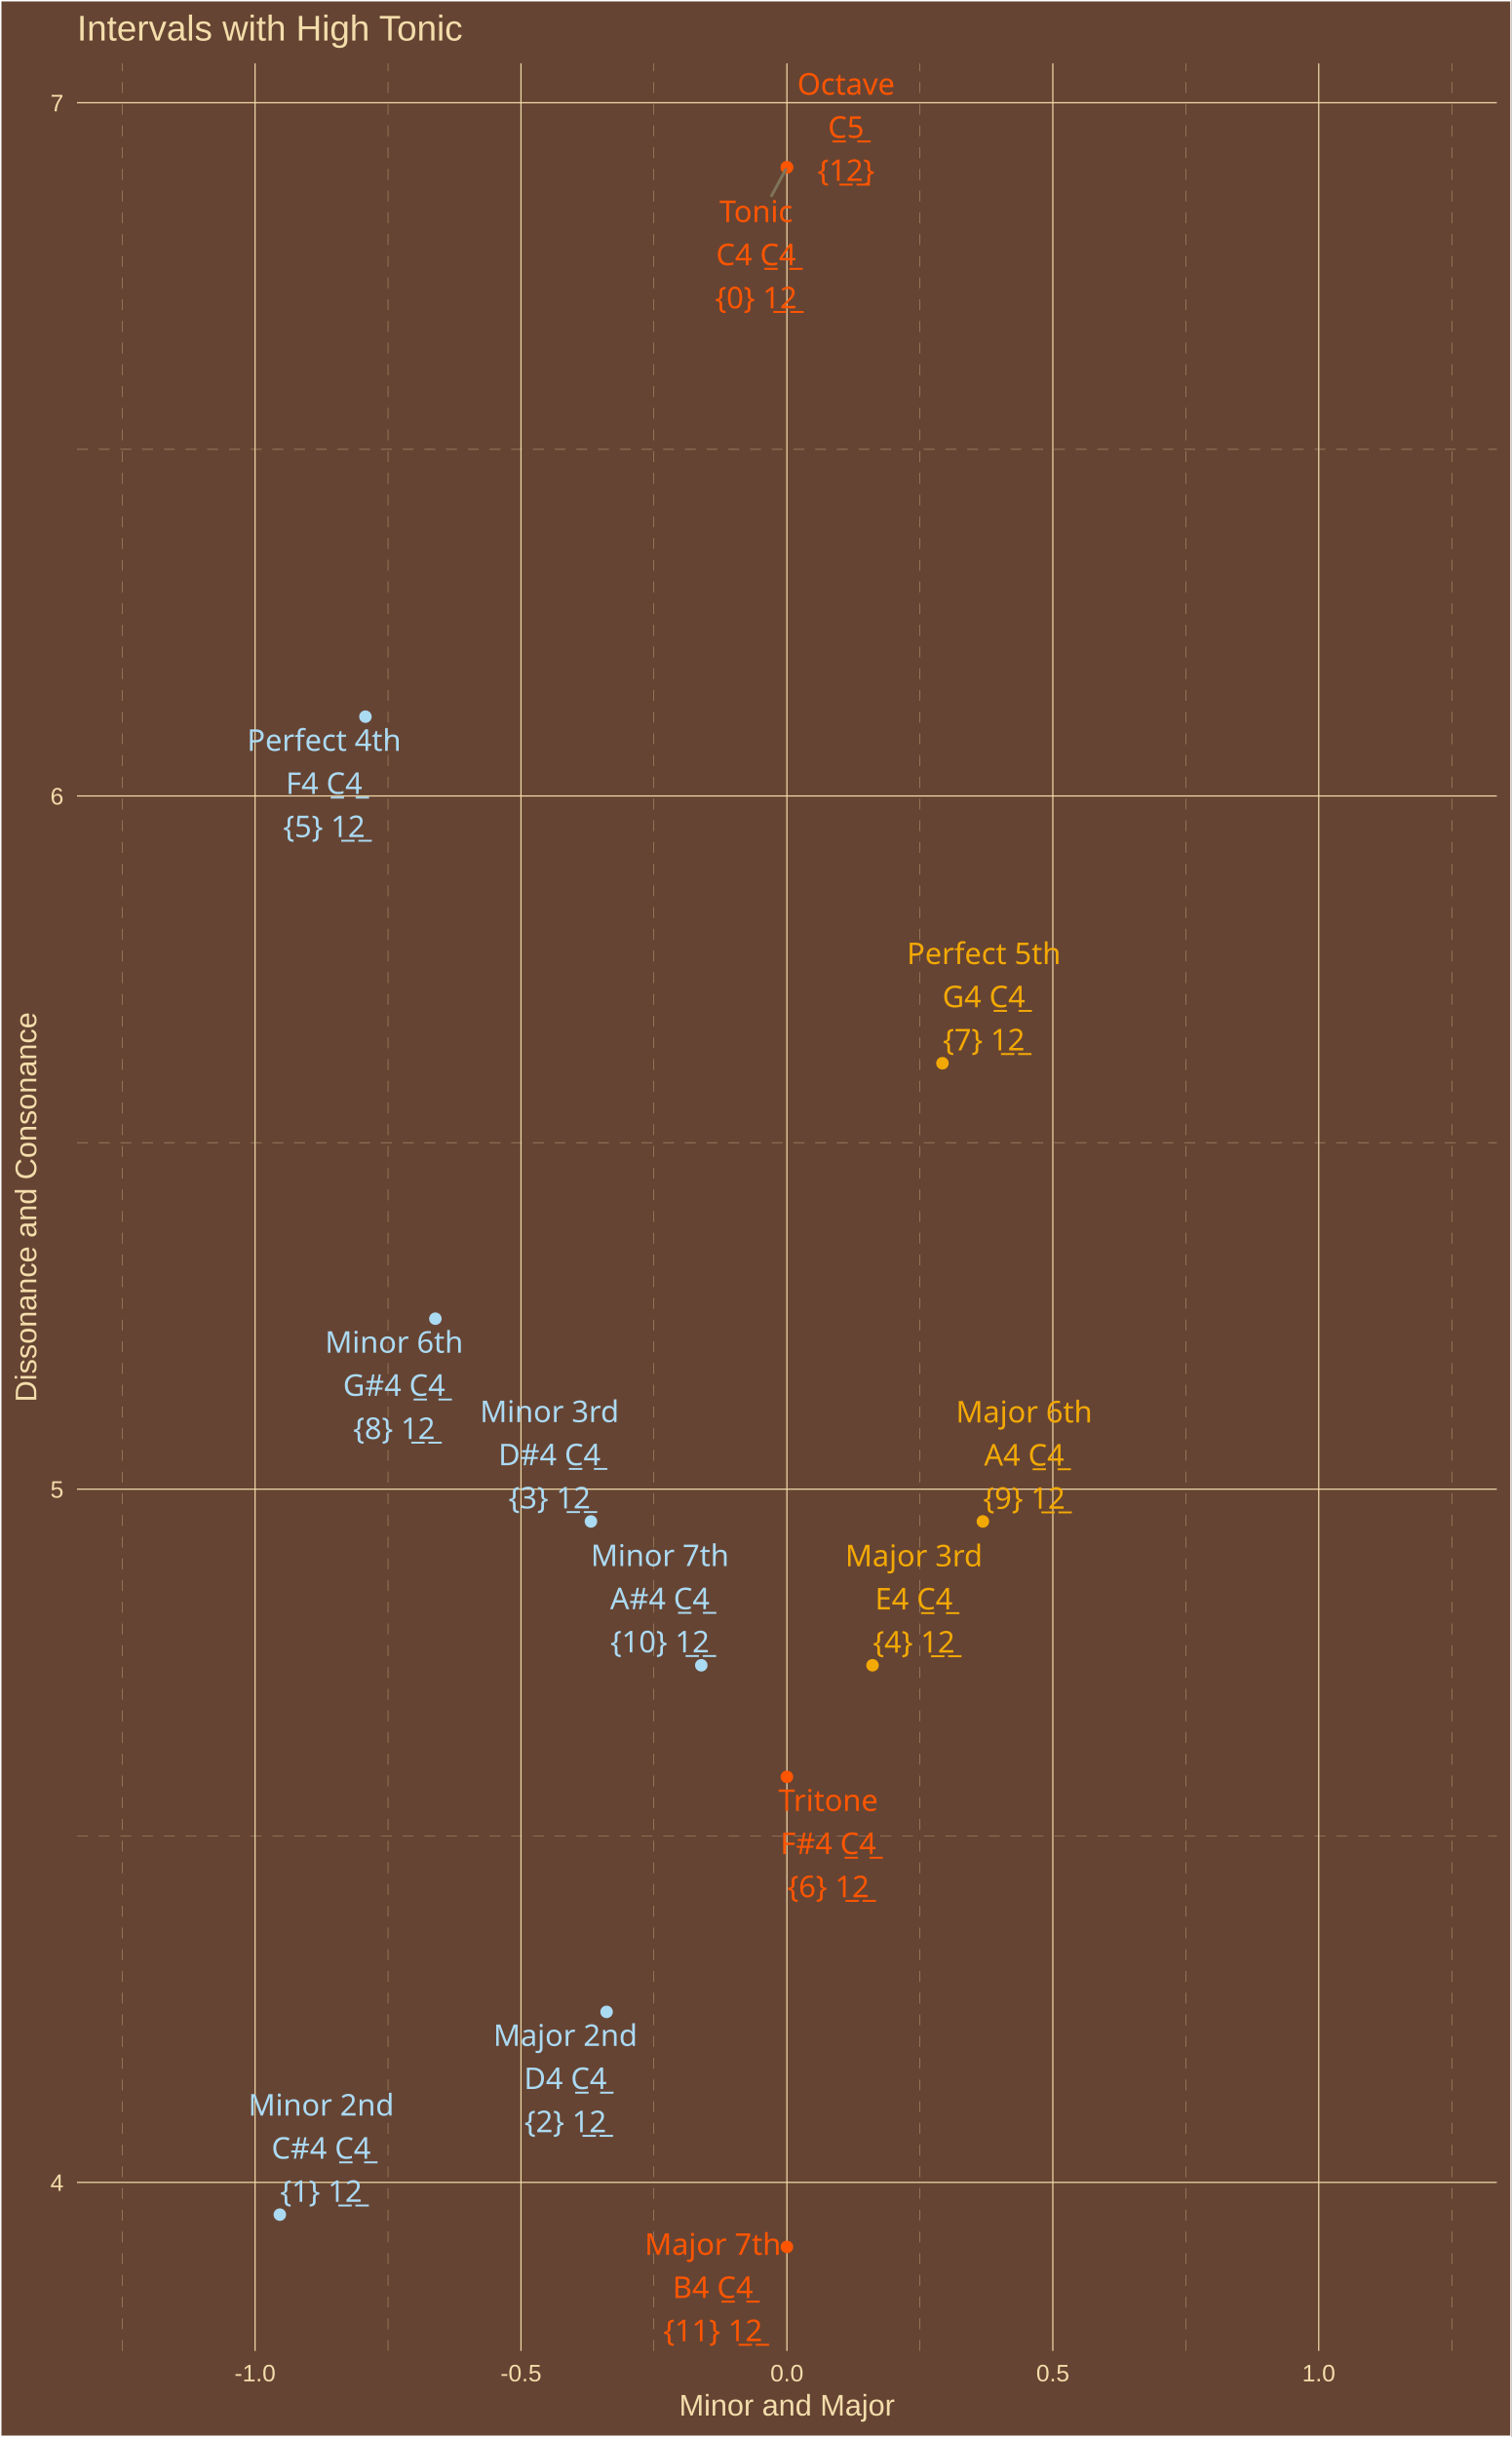
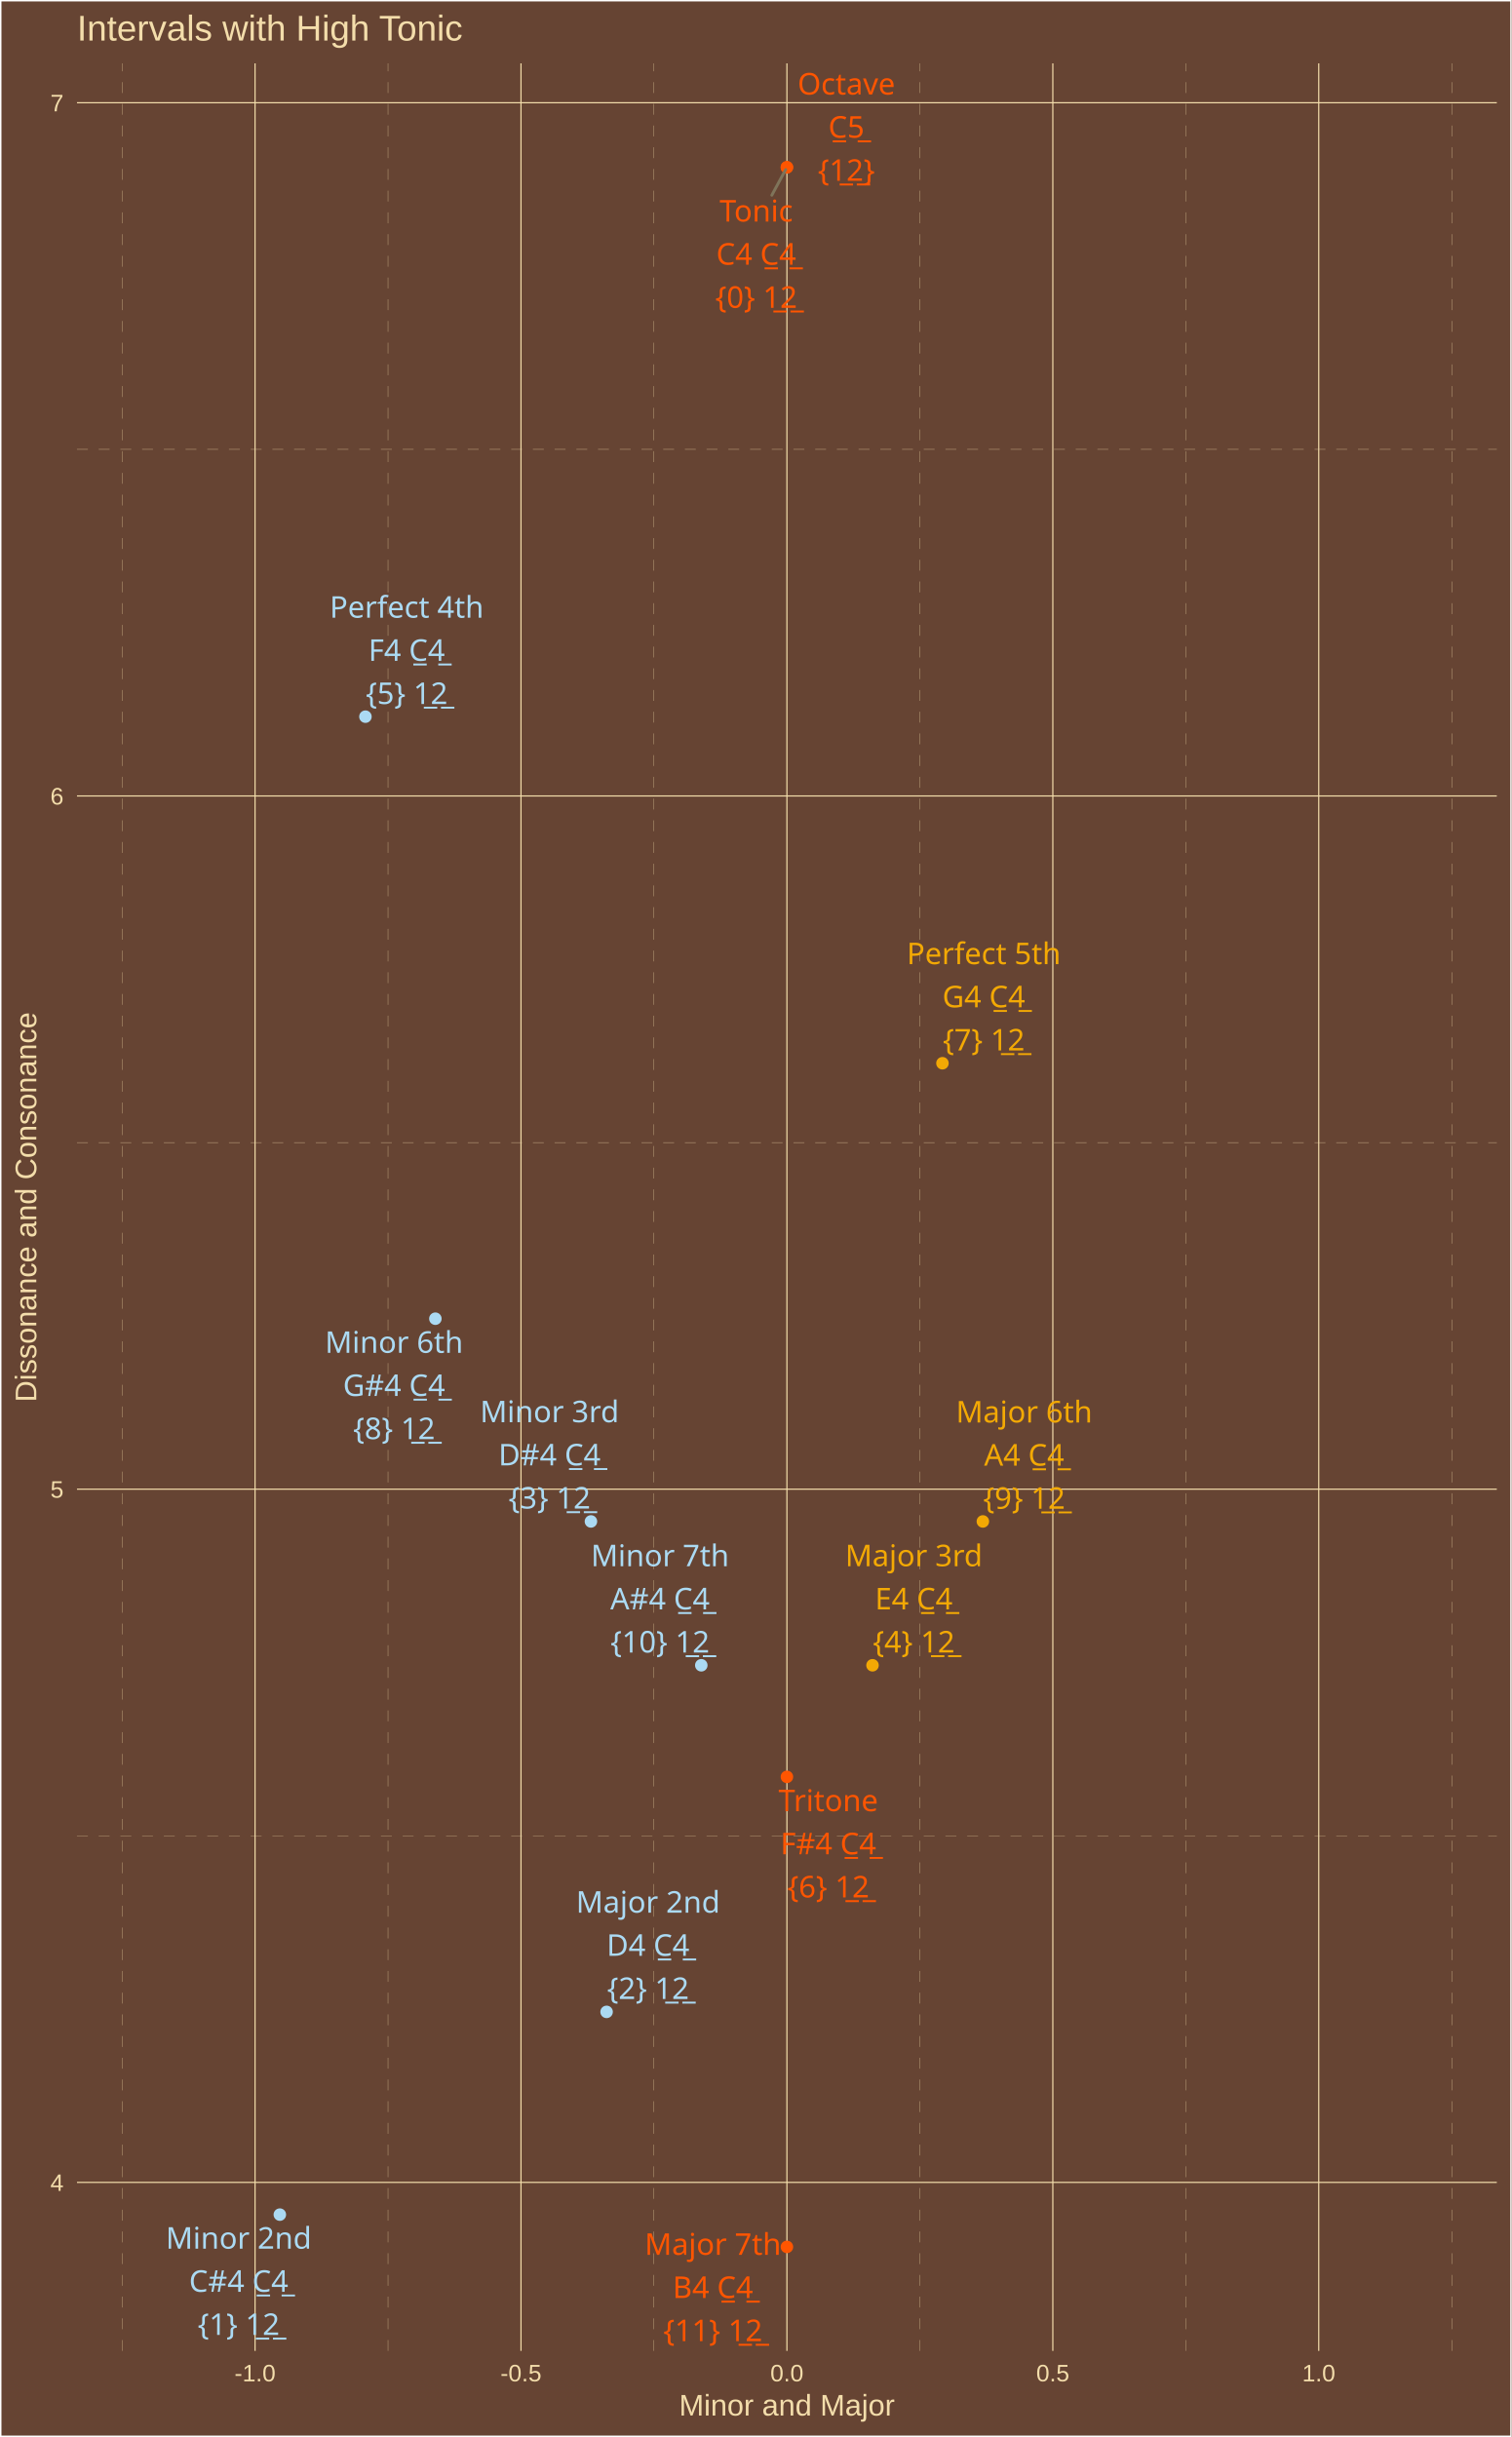
<svg xmlns="http://www.w3.org/2000/svg" class="svglite" width="557.00pt" height="898.00pt" viewBox="0 0 557.00 898.00">
  <defs>
    <style type="text/css">
    .svglite line, .svglite polyline, .svglite polygon, .svglite path, .svglite rect, .svglite circle {
      fill: none;
      stroke: #000000;
      stroke-linecap: round;
      stroke-linejoin: round;
      stroke-miterlimit: 10.00;
    }
    .svglite text {
      white-space: pre;
    }
  </style>
  </defs>
  <rect width="100%" height="100%" style="stroke: none; fill: #664433;" />
  <defs>
    <clipPath id="cpMC4wMHw1NTcuMDB8MC4wMHw4OTguMDA=">
      <rect x="0.00" y="0.00" width="557.00" height="898.00" />
    </clipPath>
  </defs>
  <g clip-path="url(#cpMC4wMHw1NTcuMDB8MC4wMHw4OTguMDA=)">
    <rect x="0.00" y="0.00" width="557.00" height="898.00" style="stroke-width: 1.07; stroke: #FFFFFF; fill: #664433;" />
  </g>
  <defs>
    <clipPath id="cpMjguMzd8NTUxLjUyfDIzLjM0fDg2Ni4yNw==">
      <rect x="28.37" y="23.34" width="523.15" height="842.93" />
    </clipPath>
  </defs>
  <g clip-path="url(#cpMjguMzd8NTUxLjUyfDIzLjM0fDg2Ni4yNw==)">
    <rect x="28.37" y="23.34" width="523.15" height="842.93" style="stroke-width: 1.07; stroke: none; fill: #664433;" />
    <polyline points="28.37,676.45 551.52,676.45 " style="stroke-width: 0.11; stroke: #F3DDAB; stroke-dasharray: 4.00,4.00; stroke-linecap: butt;" />
    <polyline points="28.37,421.02 551.52,421.02 " style="stroke-width: 0.11; stroke: #F3DDAB; stroke-dasharray: 4.00,4.00; stroke-linecap: butt;" />
    <polyline points="28.37,165.58 551.52,165.58 " style="stroke-width: 0.11; stroke: #F3DDAB; stroke-dasharray: 4.00,4.00; stroke-linecap: butt;" />
    <polyline points="44.99,866.27 44.99,23.34 " style="stroke-width: 0.11; stroke: #F3DDAB; stroke-dasharray: 4.00,4.00; stroke-linecap: butt;" />
    <polyline points="142.97,866.27 142.97,23.34 " style="stroke-width: 0.11; stroke: #F3DDAB; stroke-dasharray: 4.00,4.00; stroke-linecap: butt;" />
    <polyline points="240.96,866.27 240.96,23.34 " style="stroke-width: 0.11; stroke: #F3DDAB; stroke-dasharray: 4.00,4.00; stroke-linecap: butt;" />
    <polyline points="338.94,866.27 338.94,23.34 " style="stroke-width: 0.11; stroke: #F3DDAB; stroke-dasharray: 4.00,4.00; stroke-linecap: butt;" />
    <polyline points="436.92,866.27 436.92,23.34 " style="stroke-width: 0.11; stroke: #F3DDAB; stroke-dasharray: 4.00,4.00; stroke-linecap: butt;" />
    <polyline points="534.90,866.27 534.90,23.34 " style="stroke-width: 0.11; stroke: #F3DDAB; stroke-dasharray: 4.00,4.00; stroke-linecap: butt;" />
    <polyline points="28.37,804.17 551.52,804.17 " style="stroke-width: 0.43; stroke: #F3DDAB; stroke-linecap: butt;" />
    <polyline points="28.37,548.73 551.52,548.73 " style="stroke-width: 0.43; stroke: #F3DDAB; stroke-linecap: butt;" />
    <polyline points="28.37,293.30 551.52,293.30 " style="stroke-width: 0.43; stroke: #F3DDAB; stroke-linecap: butt;" />
    <polyline points="28.37,37.87 551.52,37.87 " style="stroke-width: 0.43; stroke: #F3DDAB; stroke-linecap: butt;" />
    <polyline points="93.98,866.27 93.98,23.34 " style="stroke-width: 0.43; stroke: #F3DDAB; stroke-linecap: butt;" />
    <polyline points="191.97,866.27 191.97,23.34 " style="stroke-width: 0.43; stroke: #F3DDAB; stroke-linecap: butt;" />
    <polyline points="289.95,866.27 289.95,23.34 " style="stroke-width: 0.43; stroke: #F3DDAB; stroke-linecap: butt;" />
    <polyline points="387.93,866.27 387.93,23.34 " style="stroke-width: 0.43; stroke: #F3DDAB; stroke-linecap: butt;" />
    <polyline points="485.91,866.27 485.91,23.34 " style="stroke-width: 0.43; stroke: #F3DDAB; stroke-linecap: butt;" />
    <circle cx="289.95" cy="61.65" r="1.95" style="stroke-width: 0.71; stroke: #FF5500; fill: #FF5500;" />
    <circle cx="103.11" cy="816.06" r="1.95" style="stroke-width: 0.71; stroke: #ABDAF3; fill: #ABDAF3;" />
    <circle cx="223.51" cy="741.35" r="1.95" style="stroke-width: 0.71; stroke: #ABDAF3; fill: #ABDAF3;" />
    <circle cx="217.74" cy="560.63" r="1.95" style="stroke-width: 0.71; stroke: #ABDAF3; fill: #ABDAF3;" />
    <circle cx="321.49" cy="613.63" r="1.95" style="stroke-width: 0.71; stroke: #F3A904; fill: #F3A904;" />
    <circle cx="134.65" cy="264.08" r="1.95" style="stroke-width: 0.71; stroke: #ABDAF3; fill: #ABDAF3;" />
    <circle cx="289.95" cy="654.75" r="1.95" style="stroke-width: 0.71; stroke: #FF5500; fill: #FF5500;" />
    <circle cx="347.26" cy="391.79" r="1.95" style="stroke-width: 0.71; stroke: #F3A904; fill: #F3A904;" />
    <circle cx="160.42" cy="485.92" r="1.95" style="stroke-width: 0.71; stroke: #ABDAF3; fill: #ABDAF3;" />
    <circle cx="362.15" cy="560.63" r="1.95" style="stroke-width: 0.71; stroke: #F3A904; fill: #F3A904;" />
    <circle cx="258.40" cy="613.63" r="1.95" style="stroke-width: 0.71; stroke: #ABDAF3; fill: #ABDAF3;" />
    <circle cx="289.95" cy="827.95" r="1.95" style="stroke-width: 0.71; stroke: #FF5500; fill: #FF5500;" />
    <circle cx="289.95" cy="61.65" r="1.95" style="stroke-width: 0.71; stroke: #FF5500; fill: #FF5500;" />
-     <line x1="284.30" y1="72.12" x2="289.50" y2="62.49" style="stroke-width: 1.07; stroke: #7F745A;" />
-     <text x="278.58" y="81.82" text-anchor="middle" style="font-size: 11.04px;fill: #FF5500; font-family: &quot;Arial Unicode MS&quot;;" textLength="26.97px" lengthAdjust="spacingAndGlyphs">Tonic</text>
-     <text x="278.58" y="97.72" text-anchor="middle" style="font-size: 11.04px;fill: #FF5500; font-family: &quot;Arial Unicode MS&quot;;" textLength="31.26px" lengthAdjust="spacingAndGlyphs">C4 C̲4̲</text>
-     <text x="278.58" y="113.61" text-anchor="middle" style="font-size: 11.04px;fill: #FF5500; font-family: &quot;Arial Unicode MS&quot;;" textLength="28.84px" lengthAdjust="spacingAndGlyphs">{0} 1̲2̲</text>
-     <text x="118.34" y="779.55" text-anchor="middle" style="font-size: 11.04px;fill: #ABDAF3; font-family: &quot;Arial Unicode MS&quot;;" textLength="49.05px" lengthAdjust="spacingAndGlyphs">Minor 2nd</text>
-     <text x="118.34" y="795.45" text-anchor="middle" style="font-size: 11.04px;fill: #ABDAF3; font-family: &quot;Arial Unicode MS&quot;;" textLength="37.40px" lengthAdjust="spacingAndGlyphs">C#4 C̲4̲</text>
-     <text x="118.34" y="811.35" text-anchor="middle" style="font-size: 11.04px;fill: #ABDAF3; font-family: &quot;Arial Unicode MS&quot;;" textLength="28.84px" lengthAdjust="spacingAndGlyphs">{1} 1̲2̲</text>
-     <text x="208.32" y="753.89" text-anchor="middle" style="font-size: 11.04px;fill: #ABDAF3; font-family: &quot;Arial Unicode MS&quot;;" textLength="49.05px" lengthAdjust="spacingAndGlyphs">Major 2nd</text>
-     <text x="208.32" y="769.78" text-anchor="middle" style="font-size: 11.04px;fill: #ABDAF3; font-family: &quot;Arial Unicode MS&quot;;" textLength="31.26px" lengthAdjust="spacingAndGlyphs">D4 C̲4̲</text>
-     <text x="208.32" y="785.68" text-anchor="middle" style="font-size: 11.04px;fill: #ABDAF3; font-family: &quot;Arial Unicode MS&quot;;" textLength="28.84px" lengthAdjust="spacingAndGlyphs">{2} 1̲2̲</text>
-     <text x="202.46" y="524.03" text-anchor="middle" style="font-size: 11.04px;fill: #ABDAF3; font-family: &quot;Arial Unicode MS&quot;;" textLength="46.58px" lengthAdjust="spacingAndGlyphs">Minor 3rd</text>
-     <text x="202.46" y="539.93" text-anchor="middle" style="font-size: 11.04px;fill: #ABDAF3; font-family: &quot;Arial Unicode MS&quot;;" textLength="37.40px" lengthAdjust="spacingAndGlyphs">D#4 C̲4̲</text>
-     <text x="202.46" y="555.83" text-anchor="middle" style="font-size: 11.04px;fill: #ABDAF3; font-family: &quot;Arial Unicode MS&quot;;" textLength="28.84px" lengthAdjust="spacingAndGlyphs">{3} 1̲2̲</text>
-     <text x="336.73" y="577.16" text-anchor="middle" style="font-size: 11.04px;fill: #F3A904; font-family: &quot;Arial Unicode MS&quot;;" textLength="46.58px" lengthAdjust="spacingAndGlyphs">Major 3rd</text>
-     <text x="336.73" y="593.06" text-anchor="middle" style="font-size: 11.04px;fill: #F3A904; font-family: &quot;Arial Unicode MS&quot;;" textLength="30.66px" lengthAdjust="spacingAndGlyphs">E4 C̲4̲</text>
-     <text x="336.73" y="608.95" text-anchor="middle" style="font-size: 11.04px;fill: #F3A904; font-family: &quot;Arial Unicode MS&quot;;" textLength="28.84px" lengthAdjust="spacingAndGlyphs">{4} 1̲2̲</text>
-     <text x="119.41" y="276.67" text-anchor="middle" style="font-size: 11.04px;fill: #ABDAF3; font-family: &quot;Arial Unicode MS&quot;;" textLength="53.35px" lengthAdjust="spacingAndGlyphs">Perfect 4th</text>
-     <text x="119.41" y="292.56" text-anchor="middle" style="font-size: 11.04px;fill: #ABDAF3; font-family: &quot;Arial Unicode MS&quot;;" textLength="30.04px" lengthAdjust="spacingAndGlyphs">F4 C̲4̲</text>
-     <text x="119.41" y="308.46" text-anchor="middle" style="font-size: 11.04px;fill: #ABDAF3; font-family: &quot;Arial Unicode MS&quot;;" textLength="28.84px" lengthAdjust="spacingAndGlyphs">{5} 1̲2̲</text>
-     <text x="305.18" y="667.31" text-anchor="middle" style="font-size: 11.04px;fill: #FF5500; font-family: &quot;Arial Unicode MS&quot;;" textLength="34.33px" lengthAdjust="spacingAndGlyphs">Tritone</text>
-     <text x="305.18" y="683.20" text-anchor="middle" style="font-size: 11.04px;fill: #FF5500; font-family: &quot;Arial Unicode MS&quot;;" textLength="36.17px" lengthAdjust="spacingAndGlyphs">F#4 C̲4̲</text>
-     <text x="305.18" y="699.10" text-anchor="middle" style="font-size: 11.04px;fill: #FF5500; font-family: &quot;Arial Unicode MS&quot;;" textLength="28.84px" lengthAdjust="spacingAndGlyphs">{6} 1̲2̲</text>
-     <text x="362.51" y="355.25" text-anchor="middle" style="font-size: 11.04px;fill: #F3A904; font-family: &quot;Arial Unicode MS&quot;;" textLength="53.35px" lengthAdjust="spacingAndGlyphs">Perfect 5th</text>
-     <text x="362.51" y="371.15" text-anchor="middle" style="font-size: 11.04px;fill: #F3A904; font-family: &quot;Arial Unicode MS&quot;;" textLength="31.88px" lengthAdjust="spacingAndGlyphs">G4 C̲4̲</text>
-     <text x="362.51" y="387.04" text-anchor="middle" style="font-size: 11.04px;fill: #F3A904; font-family: &quot;Arial Unicode MS&quot;;" textLength="28.84px" lengthAdjust="spacingAndGlyphs">{7} 1̲2̲</text>
-     <text x="145.22" y="498.46" text-anchor="middle" style="font-size: 11.04px;fill: #ABDAF3; font-family: &quot;Arial Unicode MS&quot;;" textLength="45.98px" lengthAdjust="spacingAndGlyphs">Minor 6th</text>
-     <text x="145.22" y="514.35" text-anchor="middle" style="font-size: 11.04px;fill: #ABDAF3; font-family: &quot;Arial Unicode MS&quot;;" textLength="38.02px" lengthAdjust="spacingAndGlyphs">G#4 C̲4̲</text>
-     <text x="145.22" y="530.25" text-anchor="middle" style="font-size: 11.04px;fill: #ABDAF3; font-family: &quot;Arial Unicode MS&quot;;" textLength="28.84px" lengthAdjust="spacingAndGlyphs">{8} 1̲2̲</text>
-     <text x="377.36" y="524.15" text-anchor="middle" style="font-size: 11.04px;fill: #F3A904; font-family: &quot;Arial Unicode MS&quot;;" textLength="45.98px" lengthAdjust="spacingAndGlyphs">Major 6th</text>
-     <text x="377.36" y="540.05" text-anchor="middle" style="font-size: 11.04px;fill: #F3A904; font-family: &quot;Arial Unicode MS&quot;;" textLength="30.66px" lengthAdjust="spacingAndGlyphs">A4 C̲4̲</text>
-     <text x="377.36" y="555.95" text-anchor="middle" style="font-size: 11.04px;fill: #F3A904; font-family: &quot;Arial Unicode MS&quot;;" textLength="28.84px" lengthAdjust="spacingAndGlyphs">{9} 1̲2̲</text>
-     <text x="243.14" y="577.07" text-anchor="middle" style="font-size: 11.04px;fill: #ABDAF3; font-family: &quot;Arial Unicode MS&quot;;" textLength="45.98px" lengthAdjust="spacingAndGlyphs">Minor 7th</text>
-     <text x="243.14" y="592.97" text-anchor="middle" style="font-size: 11.04px;fill: #ABDAF3; font-family: &quot;Arial Unicode MS&quot;;" textLength="36.79px" lengthAdjust="spacingAndGlyphs">A#4 C̲4̲</text>
-     <text x="243.14" y="608.87" text-anchor="middle" style="font-size: 11.04px;fill: #ABDAF3; font-family: &quot;Arial Unicode MS&quot;;" textLength="34.98px" lengthAdjust="spacingAndGlyphs">{10} 1̲2̲</text>
-     <text x="262.66" y="830.87" text-anchor="middle" style="font-size: 11.04px;fill: #FF5500; font-family: &quot;Arial Unicode MS&quot;;" textLength="45.98px" lengthAdjust="spacingAndGlyphs">Major 7th</text>
-     <text x="262.66" y="846.77" text-anchor="middle" style="font-size: 11.04px;fill: #FF5500; font-family: &quot;Arial Unicode MS&quot;;" textLength="30.66px" lengthAdjust="spacingAndGlyphs">B4 C̲4̲</text>
-     <text x="262.66" y="862.67" text-anchor="middle" style="font-size: 11.04px;fill: #FF5500; font-family: &quot;Arial Unicode MS&quot;;" textLength="34.98px" lengthAdjust="spacingAndGlyphs">{11} 1̲2̲</text>
-     <text x="311.73" y="34.88" text-anchor="middle" style="font-size: 11.04px;fill: #FF5500; font-family: &quot;Arial Unicode MS&quot;;" textLength="34.95px" lengthAdjust="spacingAndGlyphs">Octave</text>
-     <text x="311.73" y="50.78" text-anchor="middle" style="font-size: 11.04px;fill: #FF5500; font-family: &quot;Arial Unicode MS&quot;;" textLength="14.10px" lengthAdjust="spacingAndGlyphs">C̲5̲</text>
-     <text x="311.73" y="66.68" text-anchor="middle" style="font-size: 11.04px;fill: #FF5500; font-family: &quot;Arial Unicode MS&quot;;" textLength="19.64px" lengthAdjust="spacingAndGlyphs">{1̲2̲}</text>
+     <line x1="284.39" y1="71.93" x2="289.49" y2="62.49" style="stroke-width: 1.07; stroke: #7F745A;" />
+     <text x="278.64" y="81.63" text-anchor="middle" style="font-size: 11.04px;fill: #FF5500; font-family: &quot;Arial Unicode MS&quot;;" textLength="26.97px" lengthAdjust="spacingAndGlyphs">Tonic</text>
+     <text x="278.64" y="97.53" text-anchor="middle" style="font-size: 11.04px;fill: #FF5500; font-family: &quot;Arial Unicode MS&quot;;" textLength="31.26px" lengthAdjust="spacingAndGlyphs">C4 C̲4̲</text>
+     <text x="278.64" y="113.43" text-anchor="middle" style="font-size: 11.04px;fill: #FF5500; font-family: &quot;Arial Unicode MS&quot;;" textLength="28.84px" lengthAdjust="spacingAndGlyphs">{0} 1̲2̲</text>
+     <text x="87.94" y="828.60" text-anchor="middle" style="font-size: 11.04px;fill: #ABDAF3; font-family: &quot;Arial Unicode MS&quot;;" textLength="49.05px" lengthAdjust="spacingAndGlyphs">Minor 2nd</text>
+     <text x="87.94" y="844.50" text-anchor="middle" style="font-size: 11.04px;fill: #ABDAF3; font-family: &quot;Arial Unicode MS&quot;;" textLength="37.40px" lengthAdjust="spacingAndGlyphs">C#4 C̲4̲</text>
+     <text x="87.94" y="860.39" text-anchor="middle" style="font-size: 11.04px;fill: #ABDAF3; font-family: &quot;Arial Unicode MS&quot;;" textLength="28.84px" lengthAdjust="spacingAndGlyphs">{1} 1̲2̲</text>
+     <text x="238.78" y="704.79" text-anchor="middle" style="font-size: 11.04px;fill: #ABDAF3; font-family: &quot;Arial Unicode MS&quot;;" textLength="49.05px" lengthAdjust="spacingAndGlyphs">Major 2nd</text>
+     <text x="238.78" y="720.69" text-anchor="middle" style="font-size: 11.04px;fill: #ABDAF3; font-family: &quot;Arial Unicode MS&quot;;" textLength="31.26px" lengthAdjust="spacingAndGlyphs">D4 C̲4̲</text>
+     <text x="238.78" y="736.59" text-anchor="middle" style="font-size: 11.04px;fill: #ABDAF3; font-family: &quot;Arial Unicode MS&quot;;" textLength="28.84px" lengthAdjust="spacingAndGlyphs">{2} 1̲2̲</text>
+     <text x="202.48" y="524.08" text-anchor="middle" style="font-size: 11.04px;fill: #ABDAF3; font-family: &quot;Arial Unicode MS&quot;;" textLength="46.58px" lengthAdjust="spacingAndGlyphs">Minor 3rd</text>
+     <text x="202.48" y="539.98" text-anchor="middle" style="font-size: 11.04px;fill: #ABDAF3; font-family: &quot;Arial Unicode MS&quot;;" textLength="37.40px" lengthAdjust="spacingAndGlyphs">D#4 C̲4̲</text>
+     <text x="202.48" y="555.87" text-anchor="middle" style="font-size: 11.04px;fill: #ABDAF3; font-family: &quot;Arial Unicode MS&quot;;" textLength="28.84px" lengthAdjust="spacingAndGlyphs">{3} 1̲2̲</text>
+     <text x="336.71" y="577.13" text-anchor="middle" style="font-size: 11.04px;fill: #F3A904; font-family: &quot;Arial Unicode MS&quot;;" textLength="46.58px" lengthAdjust="spacingAndGlyphs">Major 3rd</text>
+     <text x="336.71" y="593.03" text-anchor="middle" style="font-size: 11.04px;fill: #F3A904; font-family: &quot;Arial Unicode MS&quot;;" textLength="30.66px" lengthAdjust="spacingAndGlyphs">E4 C̲4̲</text>
+     <text x="336.71" y="608.92" text-anchor="middle" style="font-size: 11.04px;fill: #F3A904; font-family: &quot;Arial Unicode MS&quot;;" textLength="28.84px" lengthAdjust="spacingAndGlyphs">{4} 1̲2̲</text>
+     <text x="149.85" y="227.62" text-anchor="middle" style="font-size: 11.04px;fill: #ABDAF3; font-family: &quot;Arial Unicode MS&quot;;" textLength="53.35px" lengthAdjust="spacingAndGlyphs">Perfect 4th</text>
+     <text x="149.85" y="243.51" text-anchor="middle" style="font-size: 11.04px;fill: #ABDAF3; font-family: &quot;Arial Unicode MS&quot;;" textLength="30.04px" lengthAdjust="spacingAndGlyphs">F4 C̲4̲</text>
+     <text x="149.85" y="259.41" text-anchor="middle" style="font-size: 11.04px;fill: #ABDAF3; font-family: &quot;Arial Unicode MS&quot;;" textLength="28.84px" lengthAdjust="spacingAndGlyphs">{5} 1̲2̲</text>
+     <text x="305.20" y="667.39" text-anchor="middle" style="font-size: 11.04px;fill: #FF5500; font-family: &quot;Arial Unicode MS&quot;;" textLength="34.33px" lengthAdjust="spacingAndGlyphs">Tritone</text>
+     <text x="305.20" y="683.28" text-anchor="middle" style="font-size: 11.04px;fill: #FF5500; font-family: &quot;Arial Unicode MS&quot;;" textLength="36.17px" lengthAdjust="spacingAndGlyphs">F#4 C̲4̲</text>
+     <text x="305.20" y="699.18" text-anchor="middle" style="font-size: 11.04px;fill: #FF5500; font-family: &quot;Arial Unicode MS&quot;;" textLength="28.84px" lengthAdjust="spacingAndGlyphs">{6} 1̲2̲</text>
+     <text x="362.49" y="355.28" text-anchor="middle" style="font-size: 11.04px;fill: #F3A904; font-family: &quot;Arial Unicode MS&quot;;" textLength="53.35px" lengthAdjust="spacingAndGlyphs">Perfect 5th</text>
+     <text x="362.49" y="371.18" text-anchor="middle" style="font-size: 11.04px;fill: #F3A904; font-family: &quot;Arial Unicode MS&quot;;" textLength="31.88px" lengthAdjust="spacingAndGlyphs">G4 C̲4̲</text>
+     <text x="362.49" y="387.08" text-anchor="middle" style="font-size: 11.04px;fill: #F3A904; font-family: &quot;Arial Unicode MS&quot;;" textLength="28.84px" lengthAdjust="spacingAndGlyphs">{7} 1̲2̲</text>
+     <text x="145.20" y="498.50" text-anchor="middle" style="font-size: 11.04px;fill: #ABDAF3; font-family: &quot;Arial Unicode MS&quot;;" textLength="45.98px" lengthAdjust="spacingAndGlyphs">Minor 6th</text>
+     <text x="145.20" y="514.40" text-anchor="middle" style="font-size: 11.04px;fill: #ABDAF3; font-family: &quot;Arial Unicode MS&quot;;" textLength="38.02px" lengthAdjust="spacingAndGlyphs">G#4 C̲4̲</text>
+     <text x="145.20" y="530.29" text-anchor="middle" style="font-size: 11.04px;fill: #ABDAF3; font-family: &quot;Arial Unicode MS&quot;;" textLength="28.84px" lengthAdjust="spacingAndGlyphs">{8} 1̲2̲</text>
+     <text x="377.37" y="524.16" text-anchor="middle" style="font-size: 11.04px;fill: #F3A904; font-family: &quot;Arial Unicode MS&quot;;" textLength="45.98px" lengthAdjust="spacingAndGlyphs">Major 6th</text>
+     <text x="377.37" y="540.06" text-anchor="middle" style="font-size: 11.04px;fill: #F3A904; font-family: &quot;Arial Unicode MS&quot;;" textLength="30.66px" lengthAdjust="spacingAndGlyphs">A4 C̲4̲</text>
+     <text x="377.37" y="555.95" text-anchor="middle" style="font-size: 11.04px;fill: #F3A904; font-family: &quot;Arial Unicode MS&quot;;" textLength="28.84px" lengthAdjust="spacingAndGlyphs">{9} 1̲2̲</text>
+     <text x="243.19" y="577.13" text-anchor="middle" style="font-size: 11.04px;fill: #ABDAF3; font-family: &quot;Arial Unicode MS&quot;;" textLength="45.98px" lengthAdjust="spacingAndGlyphs">Minor 7th</text>
+     <text x="243.19" y="593.03" text-anchor="middle" style="font-size: 11.04px;fill: #ABDAF3; font-family: &quot;Arial Unicode MS&quot;;" textLength="36.79px" lengthAdjust="spacingAndGlyphs">A#4 C̲4̲</text>
+     <text x="243.19" y="608.93" text-anchor="middle" style="font-size: 11.04px;fill: #ABDAF3; font-family: &quot;Arial Unicode MS&quot;;" textLength="34.98px" lengthAdjust="spacingAndGlyphs">{10} 1̲2̲</text>
+     <text x="262.67" y="830.87" text-anchor="middle" style="font-size: 11.04px;fill: #FF5500; font-family: &quot;Arial Unicode MS&quot;;" textLength="45.98px" lengthAdjust="spacingAndGlyphs">Major 7th</text>
+     <text x="262.67" y="846.77" text-anchor="middle" style="font-size: 11.04px;fill: #FF5500; font-family: &quot;Arial Unicode MS&quot;;" textLength="30.66px" lengthAdjust="spacingAndGlyphs">B4 C̲4̲</text>
+     <text x="262.67" y="862.67" text-anchor="middle" style="font-size: 11.04px;fill: #FF5500; font-family: &quot;Arial Unicode MS&quot;;" textLength="34.98px" lengthAdjust="spacingAndGlyphs">{11} 1̲2̲</text>
+     <text x="311.85" y="34.83" text-anchor="middle" style="font-size: 11.04px;fill: #FF5500; font-family: &quot;Arial Unicode MS&quot;;" textLength="34.95px" lengthAdjust="spacingAndGlyphs">Octave</text>
+     <text x="311.85" y="50.73" text-anchor="middle" style="font-size: 11.04px;fill: #FF5500; font-family: &quot;Arial Unicode MS&quot;;" textLength="14.10px" lengthAdjust="spacingAndGlyphs">C̲5̲</text>
+     <text x="311.85" y="66.63" text-anchor="middle" style="font-size: 11.04px;fill: #FF5500; font-family: &quot;Arial Unicode MS&quot;;" textLength="19.64px" lengthAdjust="spacingAndGlyphs">{1̲2̲}</text>
  </g>
  <g clip-path="url(#cpMC4wMHw1NTcuMDB8MC4wMHw4OTguMDA=)">
    <text x="23.44" y="807.32" text-anchor="end" style="font-size: 8.80px;fill: #F3DDAB; font-family: &quot;Arial&quot;;" textLength="4.90px" lengthAdjust="spacingAndGlyphs">4</text>
    <text x="23.44" y="551.89" text-anchor="end" style="font-size: 8.80px;fill: #F3DDAB; font-family: &quot;Arial&quot;;" textLength="4.90px" lengthAdjust="spacingAndGlyphs">5</text>
    <text x="23.44" y="296.45" text-anchor="end" style="font-size: 8.80px;fill: #F3DDAB; font-family: &quot;Arial&quot;;" textLength="4.90px" lengthAdjust="spacingAndGlyphs">6</text>
    <text x="23.44" y="41.02" text-anchor="end" style="font-size: 8.80px;fill: #F3DDAB; font-family: &quot;Arial&quot;;" textLength="4.90px" lengthAdjust="spacingAndGlyphs">7</text>
    <text x="93.98" y="877.50" text-anchor="middle" style="font-size: 8.80px;fill: #F3DDAB; font-family: &quot;Arial&quot;;" textLength="15.16px" lengthAdjust="spacingAndGlyphs">-1.0</text>
    <text x="191.97" y="877.50" text-anchor="middle" style="font-size: 8.80px;fill: #F3DDAB; font-family: &quot;Arial&quot;;" textLength="15.16px" lengthAdjust="spacingAndGlyphs">-0.5</text>
    <text x="289.95" y="877.50" text-anchor="middle" style="font-size: 8.80px;fill: #F3DDAB; font-family: &quot;Arial&quot;;" textLength="12.23px" lengthAdjust="spacingAndGlyphs">0.0</text>
    <text x="387.93" y="877.50" text-anchor="middle" style="font-size: 8.80px;fill: #F3DDAB; font-family: &quot;Arial&quot;;" textLength="12.23px" lengthAdjust="spacingAndGlyphs">0.5</text>
    <text x="485.91" y="877.50" text-anchor="middle" style="font-size: 8.80px;fill: #F3DDAB; font-family: &quot;Arial&quot;;" textLength="12.23px" lengthAdjust="spacingAndGlyphs">1.0</text>
    <text x="289.95" y="890.09" text-anchor="middle" style="font-size: 11.00px;fill: #F3DDAB; font-family: &quot;Arial&quot;;" textLength="79.49px" lengthAdjust="spacingAndGlyphs">Minor and Major</text>
    <text transform="translate(13.37,444.80) rotate(-90)" text-anchor="middle" style="font-size: 11.00px;fill: #F3DDAB; font-family: &quot;Arial&quot;;" textLength="143.73px" lengthAdjust="spacingAndGlyphs">Dissonance and Consonance</text>
    <text x="28.37" y="14.94" style="font-size: 13.20px;fill: #F3DDAB; font-family: &quot;Arial&quot;;" textLength="143.69px" lengthAdjust="spacingAndGlyphs">Intervals with High Tonic</text>
  </g>
</svg>
